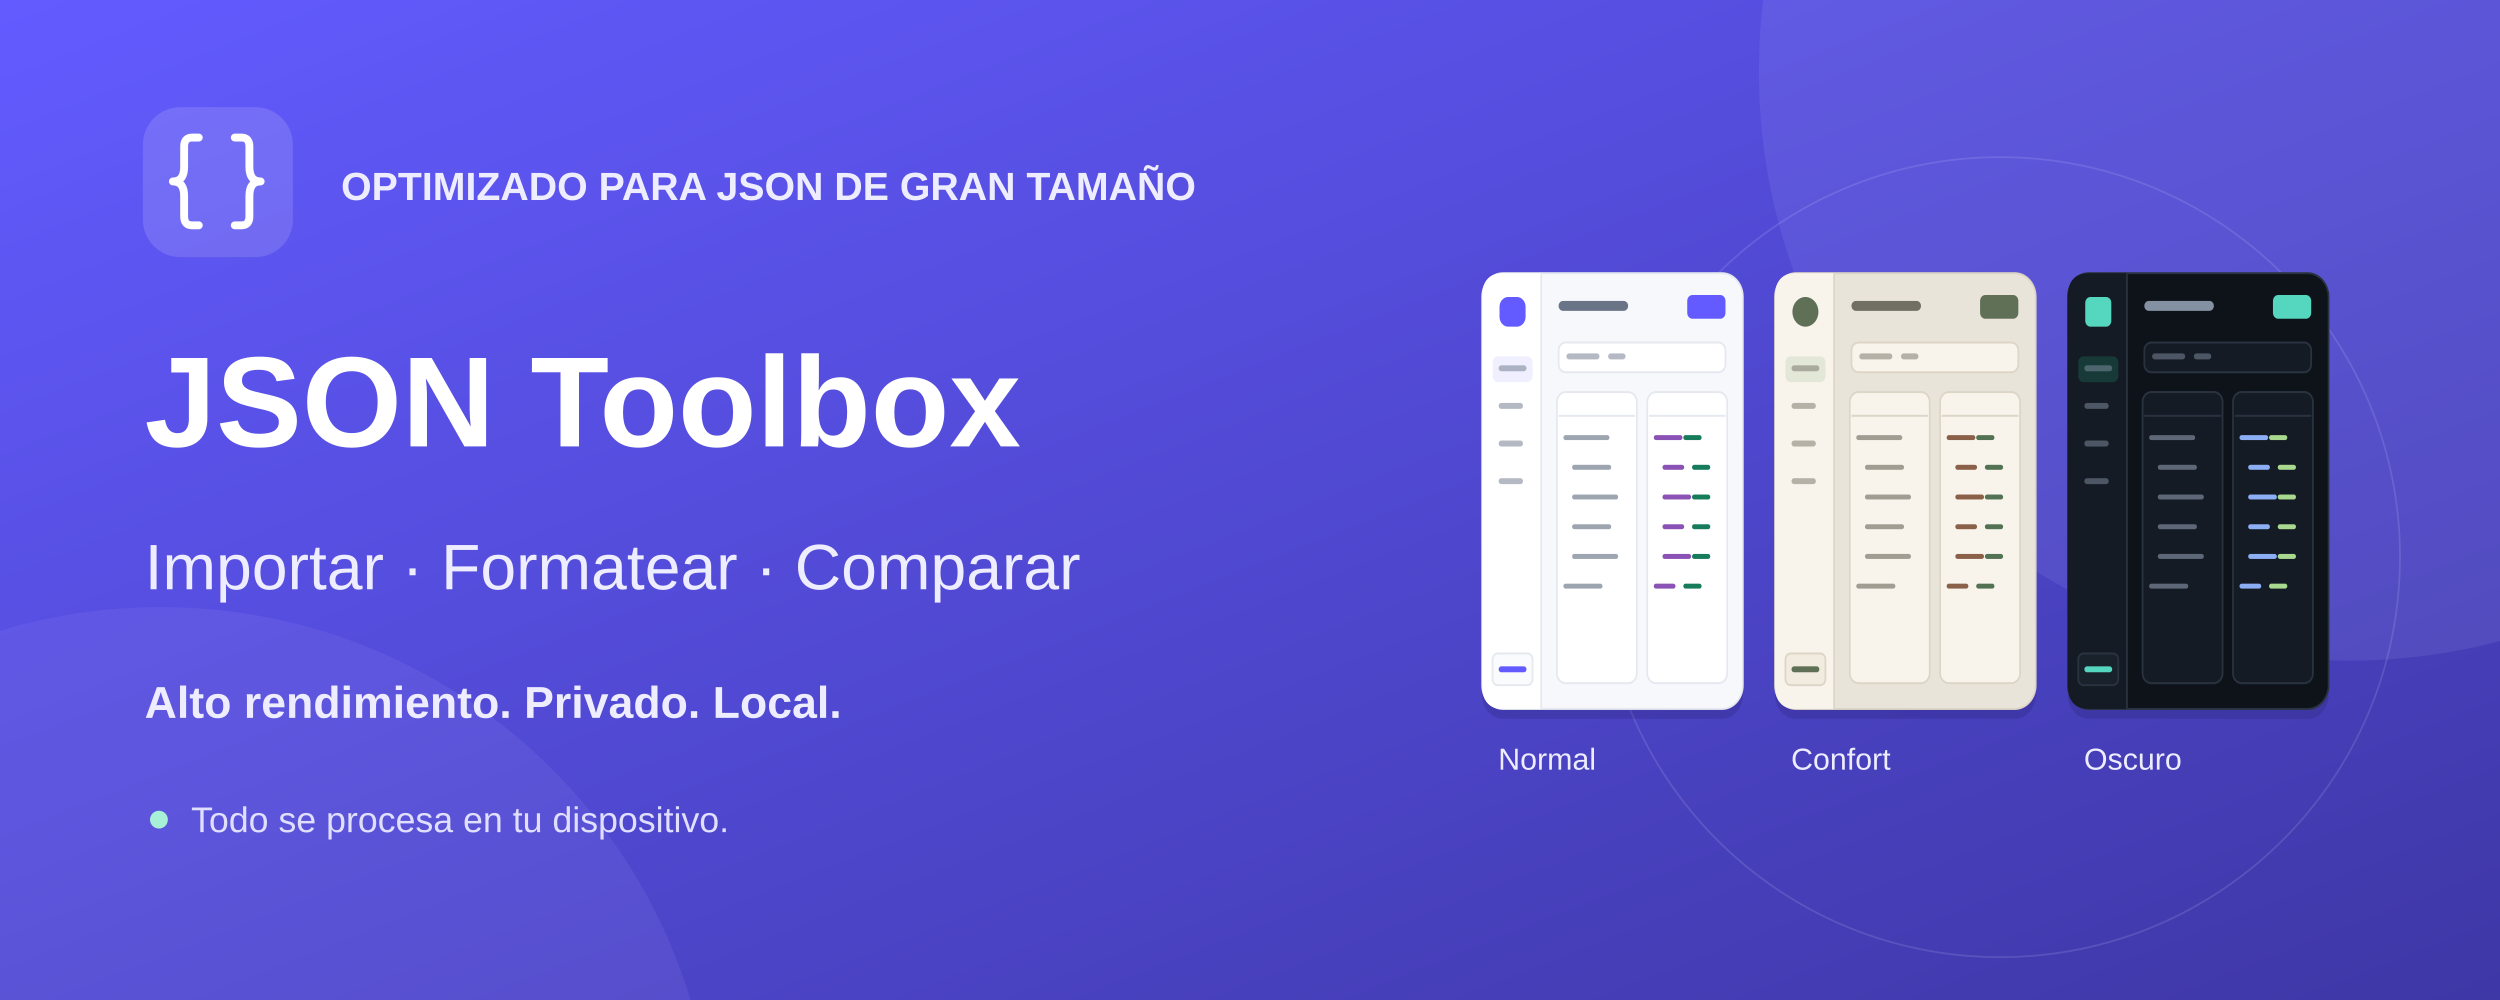
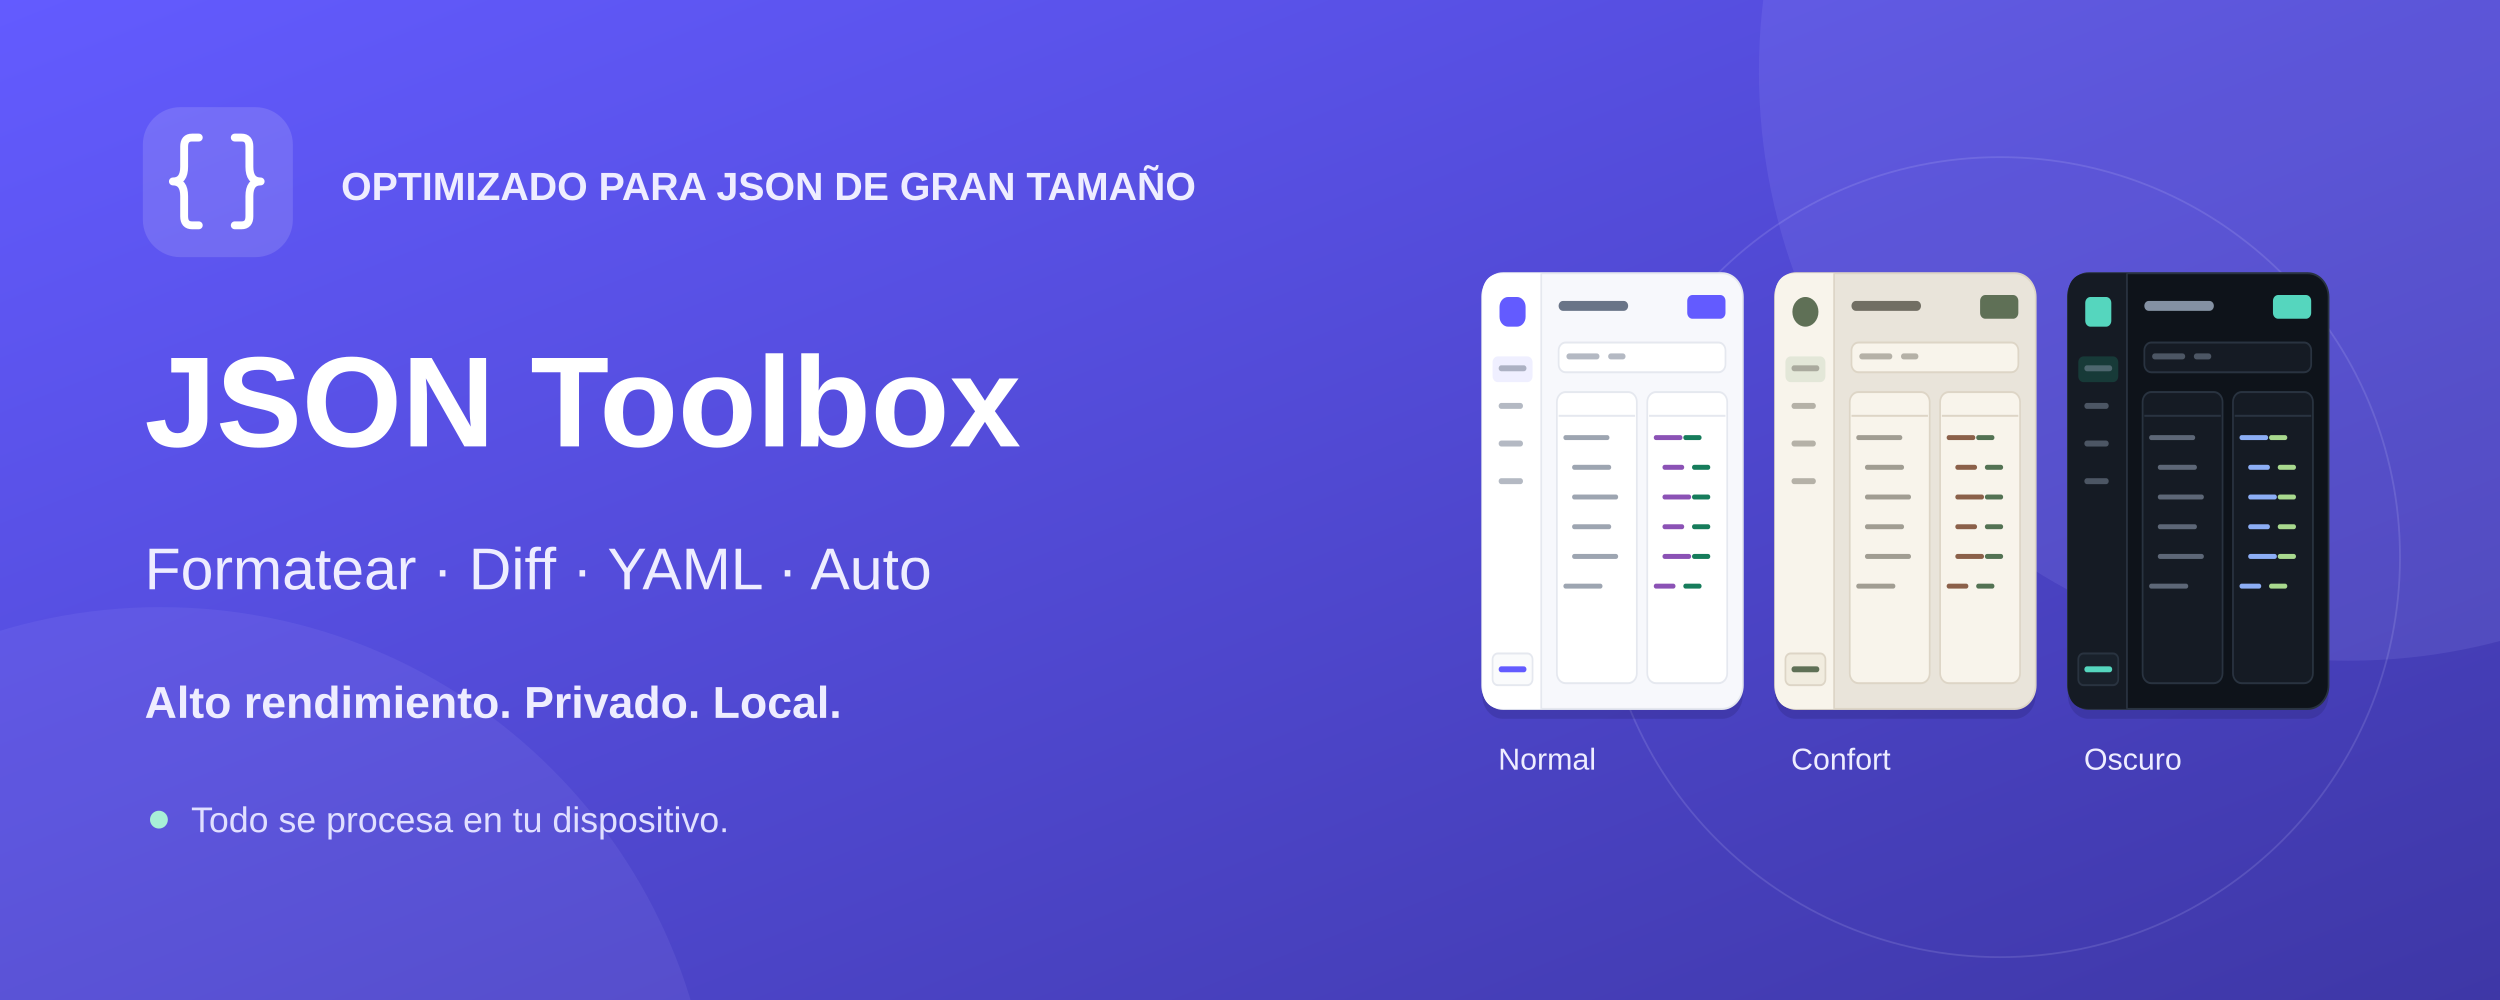
<svg xmlns="http://www.w3.org/2000/svg" width="1400" height="560" viewBox="0 0 1400 560" lang="es">
  <defs>
    <linearGradient id="bg" x2="1" y2="1">
      <stop stop-color="#635bff" />
      <stop offset="1" stop-color="#3e37a6" />
    </linearGradient>
  </defs>
  <rect width="1400" height="560" fill="url(#bg)" />
  <circle cx="1315" cy="40" r="330" fill="#b6b2ff" opacity=".12" />
  <circle cx="90" cy="650" r="310" fill="#b6b2ff" opacity=".1" />
  <circle cx="1120" cy="312" r="224" fill="none" stroke="#d8d6ff" stroke-width="1" opacity=".15" />
  <rect x="80" y="60" width="84" height="84" rx="21" fill="#fff" opacity=".13" />
  <g transform="translate(88 72) scale(.63)" fill="none" stroke="#fff" stroke-width="7" stroke-linecap="round" stroke-linejoin="round">
    <path d="M37 8h-6q-7 0-7 8v18q0 13-10 13 10 0 10 13v18q0 8 7 8h6" />
    <path d="M69 8h6q7 0 7 8v18q0 13 10 13-10 0-10 13v18q0 8-7 8h-6" />
  </g>
  <text x="191" y="112" fill="#eeedff" font-family="Arial, Noto Sans, sans-serif" font-size="22" font-weight="700" direction="ltr" unicode-bidi="isolate" text-anchor="start" data-max-width="588" data-min-x="190" data-max-x="780">OPTIMIZADO PARA JSON DE GRAN TAMAÑO</text>
  <text x="81" y="250" fill="#fff" font-family="Arial, Noto Sans, sans-serif" font-size="72" font-weight="700" direction="ltr" unicode-bidi="isolate" text-anchor="start" data-max-width="698" data-min-x="80" data-max-x="780">JSON Toolbox</text>
-   <text x="81" y="330" fill="#eeedff" font-family="Arial, Noto Sans, sans-serif" font-size="36" font-weight="400" direction="ltr" unicode-bidi="isolate" text-anchor="start" data-max-width="698" data-min-x="80" data-max-x="780">Importar · Formatear · Comparar</text>
+   <text x="81" y="330" fill="#eeedff" font-family="Arial, Noto Sans, sans-serif" font-size="33" font-weight="400" direction="ltr" unicode-bidi="isolate" text-anchor="start" data-max-width="698" data-min-x="80" data-max-x="780">Formatear · Diff · YAML · Auto</text>
  <text x="81" y="402" fill="#eeedff" font-family="Arial, Noto Sans, sans-serif" font-size="25" font-weight="600" direction="ltr" unicode-bidi="isolate" text-anchor="start" data-max-width="698" data-min-x="80" data-max-x="780">Alto rendimiento. Privado. Local.</text>
  <circle cx="89" cy="459" r="5" fill="#a8efd7" />
  <text x="107" y="466" fill="#e0dfff" font-family="Arial, Noto Sans, sans-serif" font-size="20" font-weight="400" direction="ltr" unicode-bidi="isolate" text-anchor="start" data-max-width="672" data-min-x="106" data-max-x="780">Todo se procesa en tu dispositivo.</text>
  <g transform="translate(830 153) scale(0.9733333 1.109091)">
    <g>
      <rect x="0" y="5" width="150" height="220" rx="12" fill="#17134c" opacity=".18" />
      <rect width="150" height="220" rx="12" fill="#f7f8fc" stroke="#e5e8ef" />
      <path d="M12 0h22v220H12q-12 0-12-12V12Q0 0 12 0Z" fill="#ffffff" />
      <path d="M34 0v220" stroke="#e5e8ef" />
      <rect x="10" y="12" width="15" height="15" rx="5" fill="#635bff" />
      <rect x="6" y="42" width="23" height="13" rx="3" fill="#efefff" />
      <g stroke="#697487" stroke-width="3" stroke-linecap="round" opacity=".5">
        <path d="M11 48h13M11 67h11M11 86h11M11 105h11" />
      </g>
      <rect x="44" y="14" width="40" height="5" rx="2.5" fill="#697487" />
      <rect x="118" y="11" width="22" height="12" rx="3" fill="#635bff" />
      <rect x="44" y="35" width="96" height="15" rx="4" fill="#ffffff" stroke="#e5e8ef" />
      <path d="M50 42h16m8 0h7" stroke="#697487" stroke-width="3" stroke-linecap="round" opacity=".5" />
      <rect x="43" y="60" width="46" height="147" rx="5" fill="#ffffff" stroke="#e5e8ef" />
      <rect x="95" y="60" width="46" height="147" rx="5" fill="#ffffff" stroke="#e5e8ef" />
      <path d="M44 72h44M96 72h44" stroke="#e5e8ef" />
      <g stroke-width="2.5" stroke-linecap="round">
        <path d="M48 83h24" stroke="#697487" opacity=".65" />
        <path d="M100 83h14" stroke="#8b52b5" />
        <path d="M117 83h8" stroke="#167c5b" />
        <path d="M53 98h20" stroke="#697487" opacity=".65" />
        <path d="M105 98h10" stroke="#8b52b5" />
        <path d="M122 98h8" stroke="#167c5b" />
        <path d="M53 113h24" stroke="#697487" opacity=".65" />
        <path d="M105 113h14" stroke="#8b52b5" />
        <path d="M122 113h8" stroke="#167c5b" />
        <path d="M53 128h20" stroke="#697487" opacity=".65" />
        <path d="M105 128h10" stroke="#8b52b5" />
        <path d="M122 128h8" stroke="#167c5b" />
        <path d="M53 143h24" stroke="#697487" opacity=".65" />
        <path d="M105 143h14" stroke="#8b52b5" />
        <path d="M122 143h8" stroke="#167c5b" />
        <path d="M48 158h20" stroke="#697487" opacity=".65" />
        <path d="M100 158h10" stroke="#8b52b5" />
        <path d="M117 158h8" stroke="#167c5b" />
      </g>
      <rect x="6" y="192" width="23" height="16" rx="3" fill="#fafbfc" stroke="#e5e8ef" />
      <path d="M11 200h13" stroke="#635bff" stroke-width="3" stroke-linecap="round" />
    </g>
  </g>
  <text x="839" y="431" fill="#eeedff" font-family="Arial, Noto Sans, sans-serif" font-size="17" font-weight="500" direction="ltr" unicode-bidi="isolate" text-anchor="start" data-max-width="128" data-min-x="838" data-max-x="968">Normal</text>
  <g transform="translate(994 153) scale(0.9733333 1.109091)">
    <g>
      <rect x="0" y="5" width="150" height="220" rx="12" fill="#17134c" opacity=".18" />
      <rect width="150" height="220" rx="12" fill="#e9e4da" stroke="#ddd5c6" />
      <path d="M12 0h22v220H12q-12 0-12-12V12Q0 0 12 0Z" fill="#f8f4eb" />
      <path d="M34 0v220" stroke="#ddd5c6" />
      <rect x="10" y="12" width="15" height="15" rx="8" fill="#5f7056" />
      <rect x="6" y="42" width="23" height="13" rx="3" fill="#e3e7d8" />
      <g stroke="#716e63" stroke-width="3" stroke-linecap="round" opacity=".5">
        <path d="M11 48h13M11 67h11M11 86h11M11 105h11" />
      </g>
      <rect x="44" y="14" width="40" height="5" rx="2.5" fill="#716e63" />
      <rect x="118" y="11" width="22" height="12" rx="3" fill="#5f7056" />
      <rect x="44" y="35" width="96" height="15" rx="4" fill="#f8f4eb" stroke="#ddd5c6" />
      <path d="M50 42h16m8 0h7" stroke="#716e63" stroke-width="3" stroke-linecap="round" opacity=".5" />
      <rect x="43" y="60" width="46" height="147" rx="5" fill="#f8f4eb" stroke="#ddd5c6" />
      <rect x="95" y="60" width="46" height="147" rx="5" fill="#f8f4eb" stroke="#ddd5c6" />
      <path d="M44 72h44M96 72h44" stroke="#ddd5c6" />
      <g stroke-width="2.5" stroke-linecap="round">
        <path d="M48 83h24" stroke="#716e63" opacity=".65" />
        <path d="M100 83h14" stroke="#8b6049" />
        <path d="M117 83h8" stroke="#537253" />
        <path d="M53 98h20" stroke="#716e63" opacity=".65" />
        <path d="M105 98h10" stroke="#8b6049" />
        <path d="M122 98h8" stroke="#537253" />
        <path d="M53 113h24" stroke="#716e63" opacity=".65" />
        <path d="M105 113h14" stroke="#8b6049" />
        <path d="M122 113h8" stroke="#537253" />
        <path d="M53 128h20" stroke="#716e63" opacity=".65" />
        <path d="M105 128h10" stroke="#8b6049" />
        <path d="M122 128h8" stroke="#537253" />
        <path d="M53 143h24" stroke="#716e63" opacity=".65" />
        <path d="M105 143h14" stroke="#8b6049" />
        <path d="M122 143h8" stroke="#537253" />
        <path d="M48 158h20" stroke="#716e63" opacity=".65" />
        <path d="M100 158h10" stroke="#8b6049" />
        <path d="M117 158h8" stroke="#537253" />
      </g>
      <rect x="6" y="192" width="23" height="16" rx="3" fill="#f1ecdf" stroke="#ddd5c6" />
      <path d="M11 200h13" stroke="#5f7056" stroke-width="3" stroke-linecap="round" />
    </g>
  </g>
  <text x="1003" y="431" fill="#eeedff" font-family="Arial, Noto Sans, sans-serif" font-size="17" font-weight="500" direction="ltr" unicode-bidi="isolate" text-anchor="start" data-max-width="128" data-min-x="1002" data-max-x="1132">Confort</text>
  <g transform="translate(1158 153) scale(0.9733333 1.109091)">
    <g>
      <rect x="0" y="5" width="150" height="220" rx="12" fill="#17134c" opacity=".18" />
      <rect width="150" height="220" rx="12" fill="#0e131a" stroke="#293340" />
      <path d="M12 0h22v220H12q-12 0-12-12V12Q0 0 12 0Z" fill="#151b24" />
      <path d="M34 0v220" stroke="#293340" />
      <rect x="10" y="12" width="15" height="15" rx="3" fill="#55d6be" />
      <rect x="6" y="42" width="23" height="13" rx="3" fill="#173a38" />
      <g stroke="#8491a3" stroke-width="3" stroke-linecap="round" opacity=".5">
        <path d="M11 48h13M11 67h11M11 86h11M11 105h11" />
      </g>
      <rect x="44" y="14" width="40" height="5" rx="2.5" fill="#8491a3" />
      <rect x="118" y="11" width="22" height="12" rx="3" fill="#55d6be" />
      <rect x="44" y="35" width="96" height="15" rx="4" fill="#151b24" stroke="#293340" />
      <path d="M50 42h16m8 0h7" stroke="#8491a3" stroke-width="3" stroke-linecap="round" opacity=".5" />
      <rect x="43" y="60" width="46" height="147" rx="5" fill="#151b24" stroke="#293340" />
      <rect x="95" y="60" width="46" height="147" rx="5" fill="#151b24" stroke="#293340" />
      <path d="M44 72h44M96 72h44" stroke="#293340" />
      <g stroke-width="2.5" stroke-linecap="round">
        <path d="M48 83h24" stroke="#8491a3" opacity=".65" />
        <path d="M100 83h14" stroke="#8caef5" />
        <path d="M117 83h8" stroke="#a8d98e" />
        <path d="M53 98h20" stroke="#8491a3" opacity=".65" />
        <path d="M105 98h10" stroke="#8caef5" />
        <path d="M122 98h8" stroke="#a8d98e" />
        <path d="M53 113h24" stroke="#8491a3" opacity=".65" />
        <path d="M105 113h14" stroke="#8caef5" />
        <path d="M122 113h8" stroke="#a8d98e" />
        <path d="M53 128h20" stroke="#8491a3" opacity=".65" />
        <path d="M105 128h10" stroke="#8caef5" />
        <path d="M122 128h8" stroke="#a8d98e" />
        <path d="M53 143h24" stroke="#8491a3" opacity=".65" />
        <path d="M105 143h14" stroke="#8caef5" />
        <path d="M122 143h8" stroke="#a8d98e" />
        <path d="M48 158h20" stroke="#8491a3" opacity=".65" />
        <path d="M100 158h10" stroke="#8caef5" />
        <path d="M117 158h8" stroke="#a8d98e" />
      </g>
      <rect x="6" y="192" width="23" height="16" rx="3" fill="#19212b" stroke="#293340" />
      <path d="M11 200h13" stroke="#55d6be" stroke-width="3" stroke-linecap="round" />
    </g>
  </g>
  <text x="1167" y="431" fill="#eeedff" font-family="Arial, Noto Sans, sans-serif" font-size="17" font-weight="500" direction="ltr" unicode-bidi="isolate" text-anchor="start" data-max-width="128" data-min-x="1166" data-max-x="1296">Oscuro</text>
</svg>
